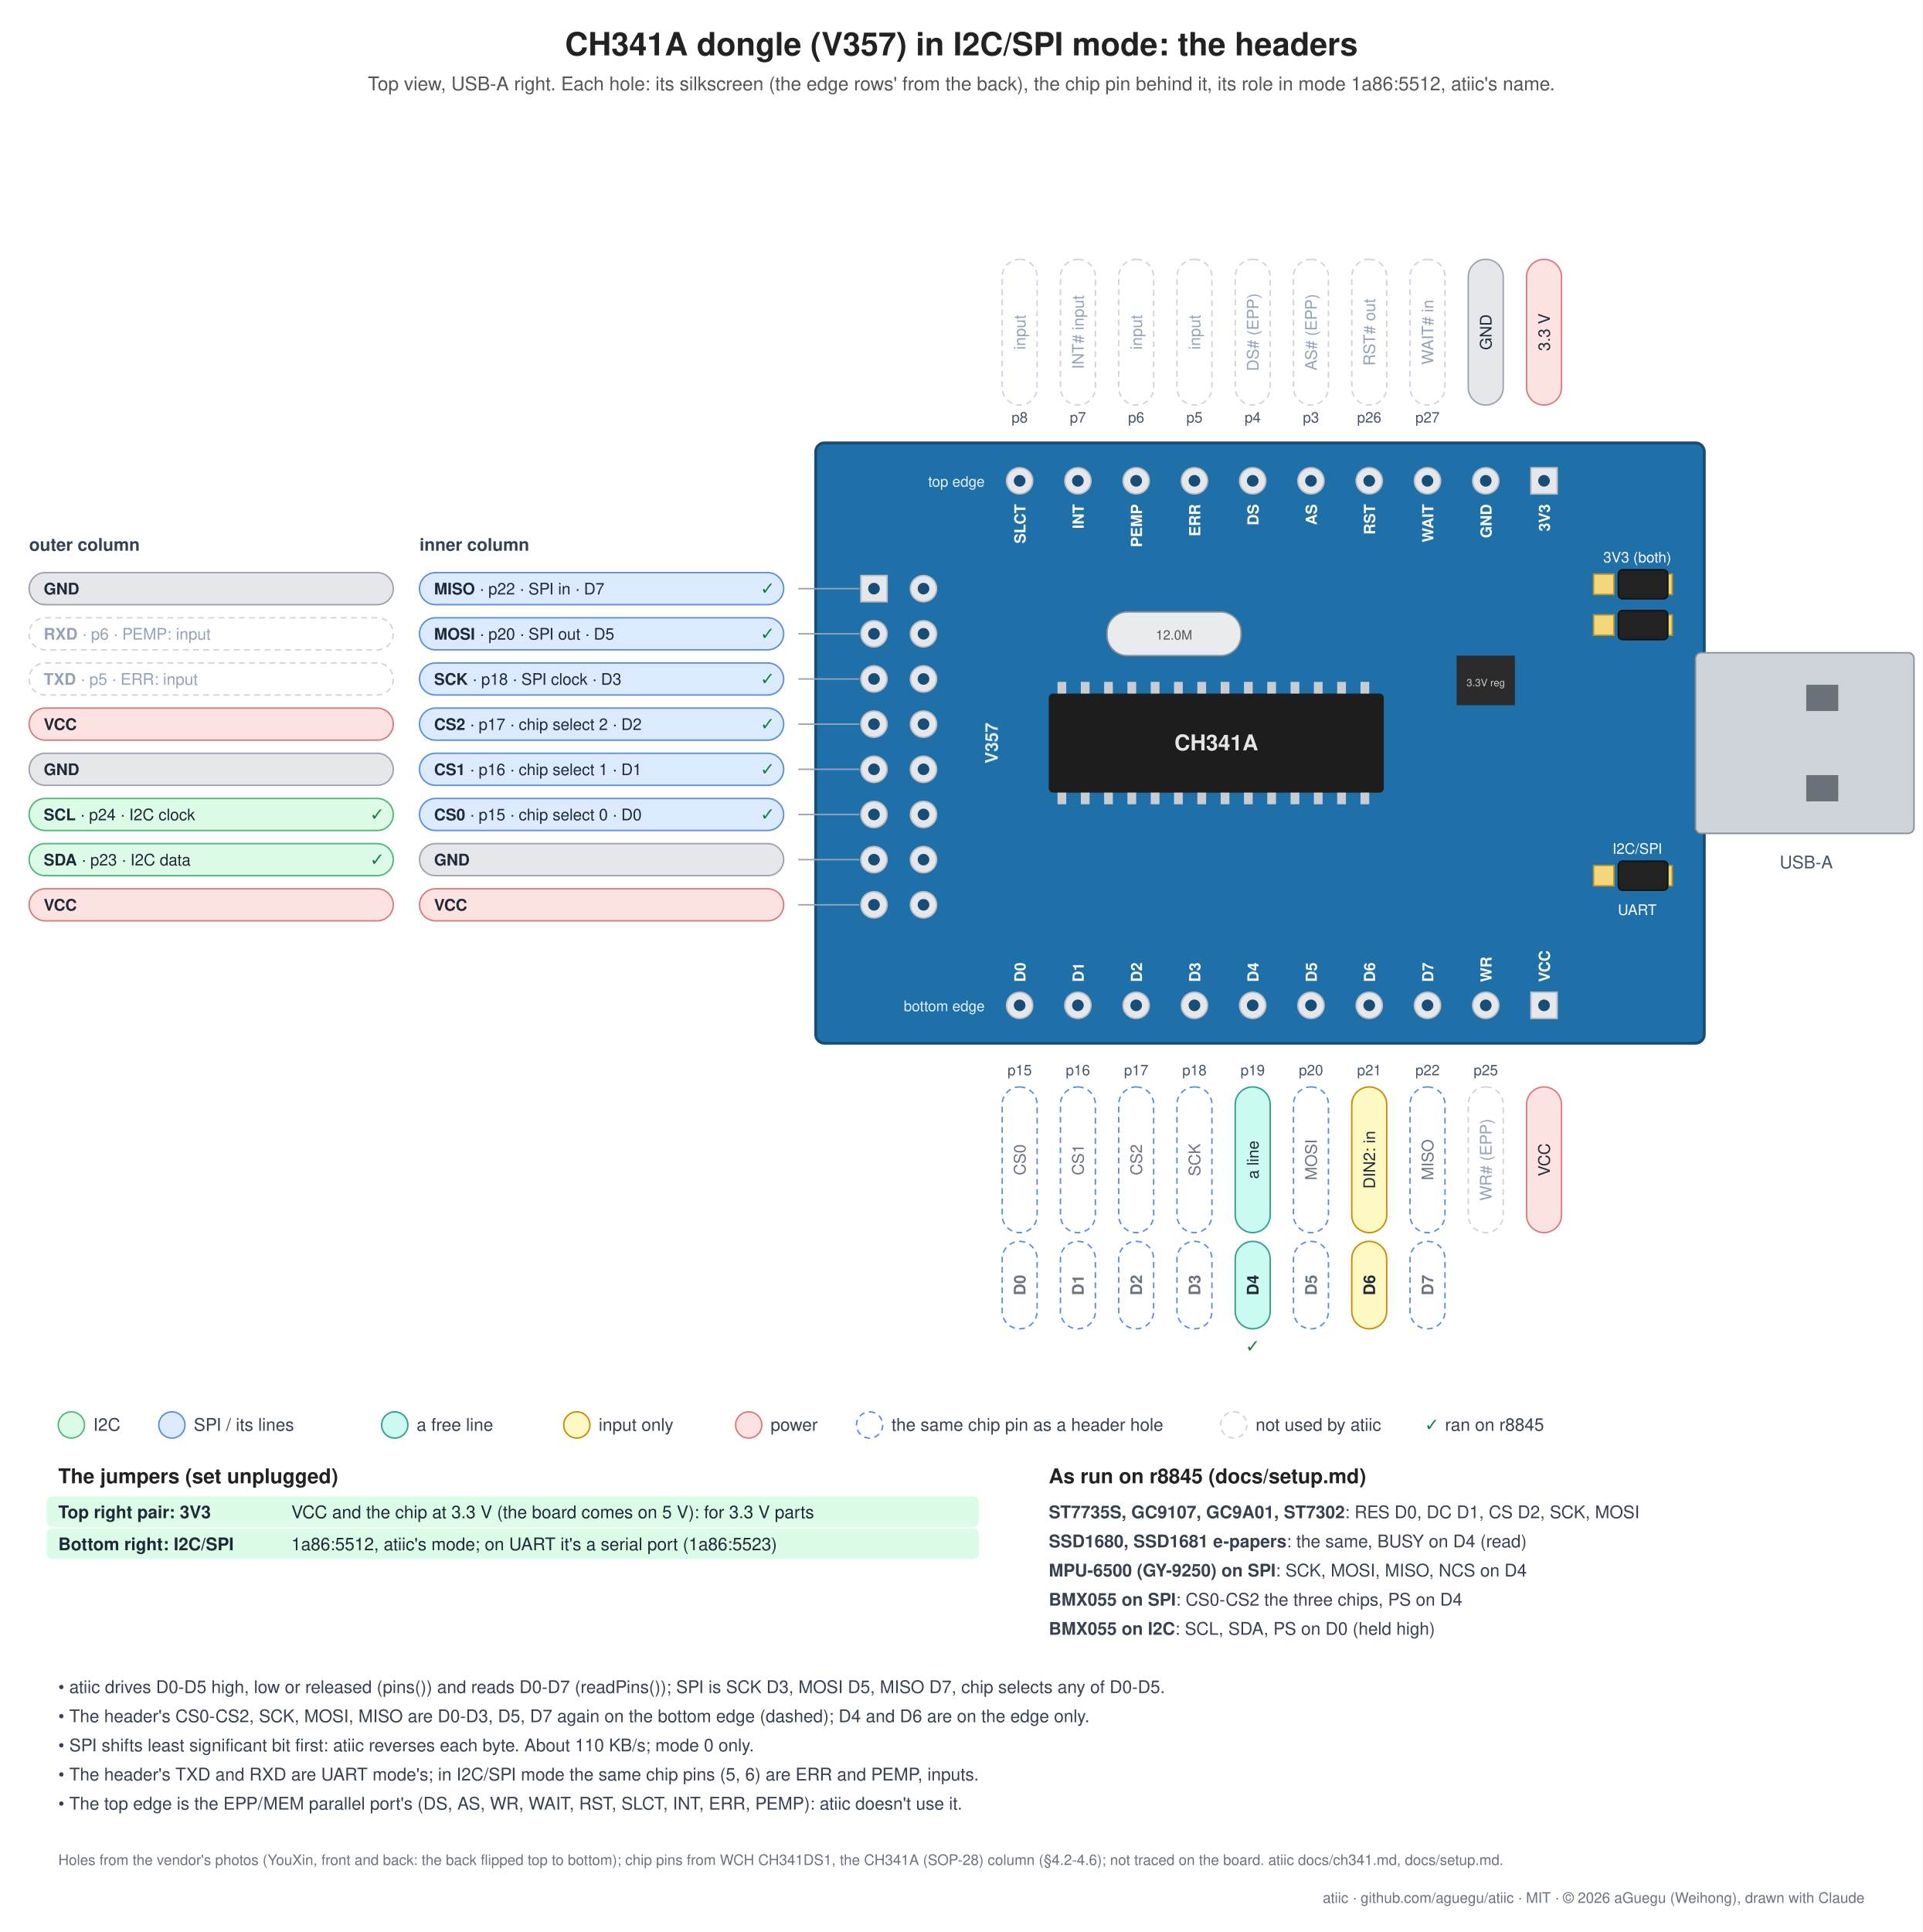
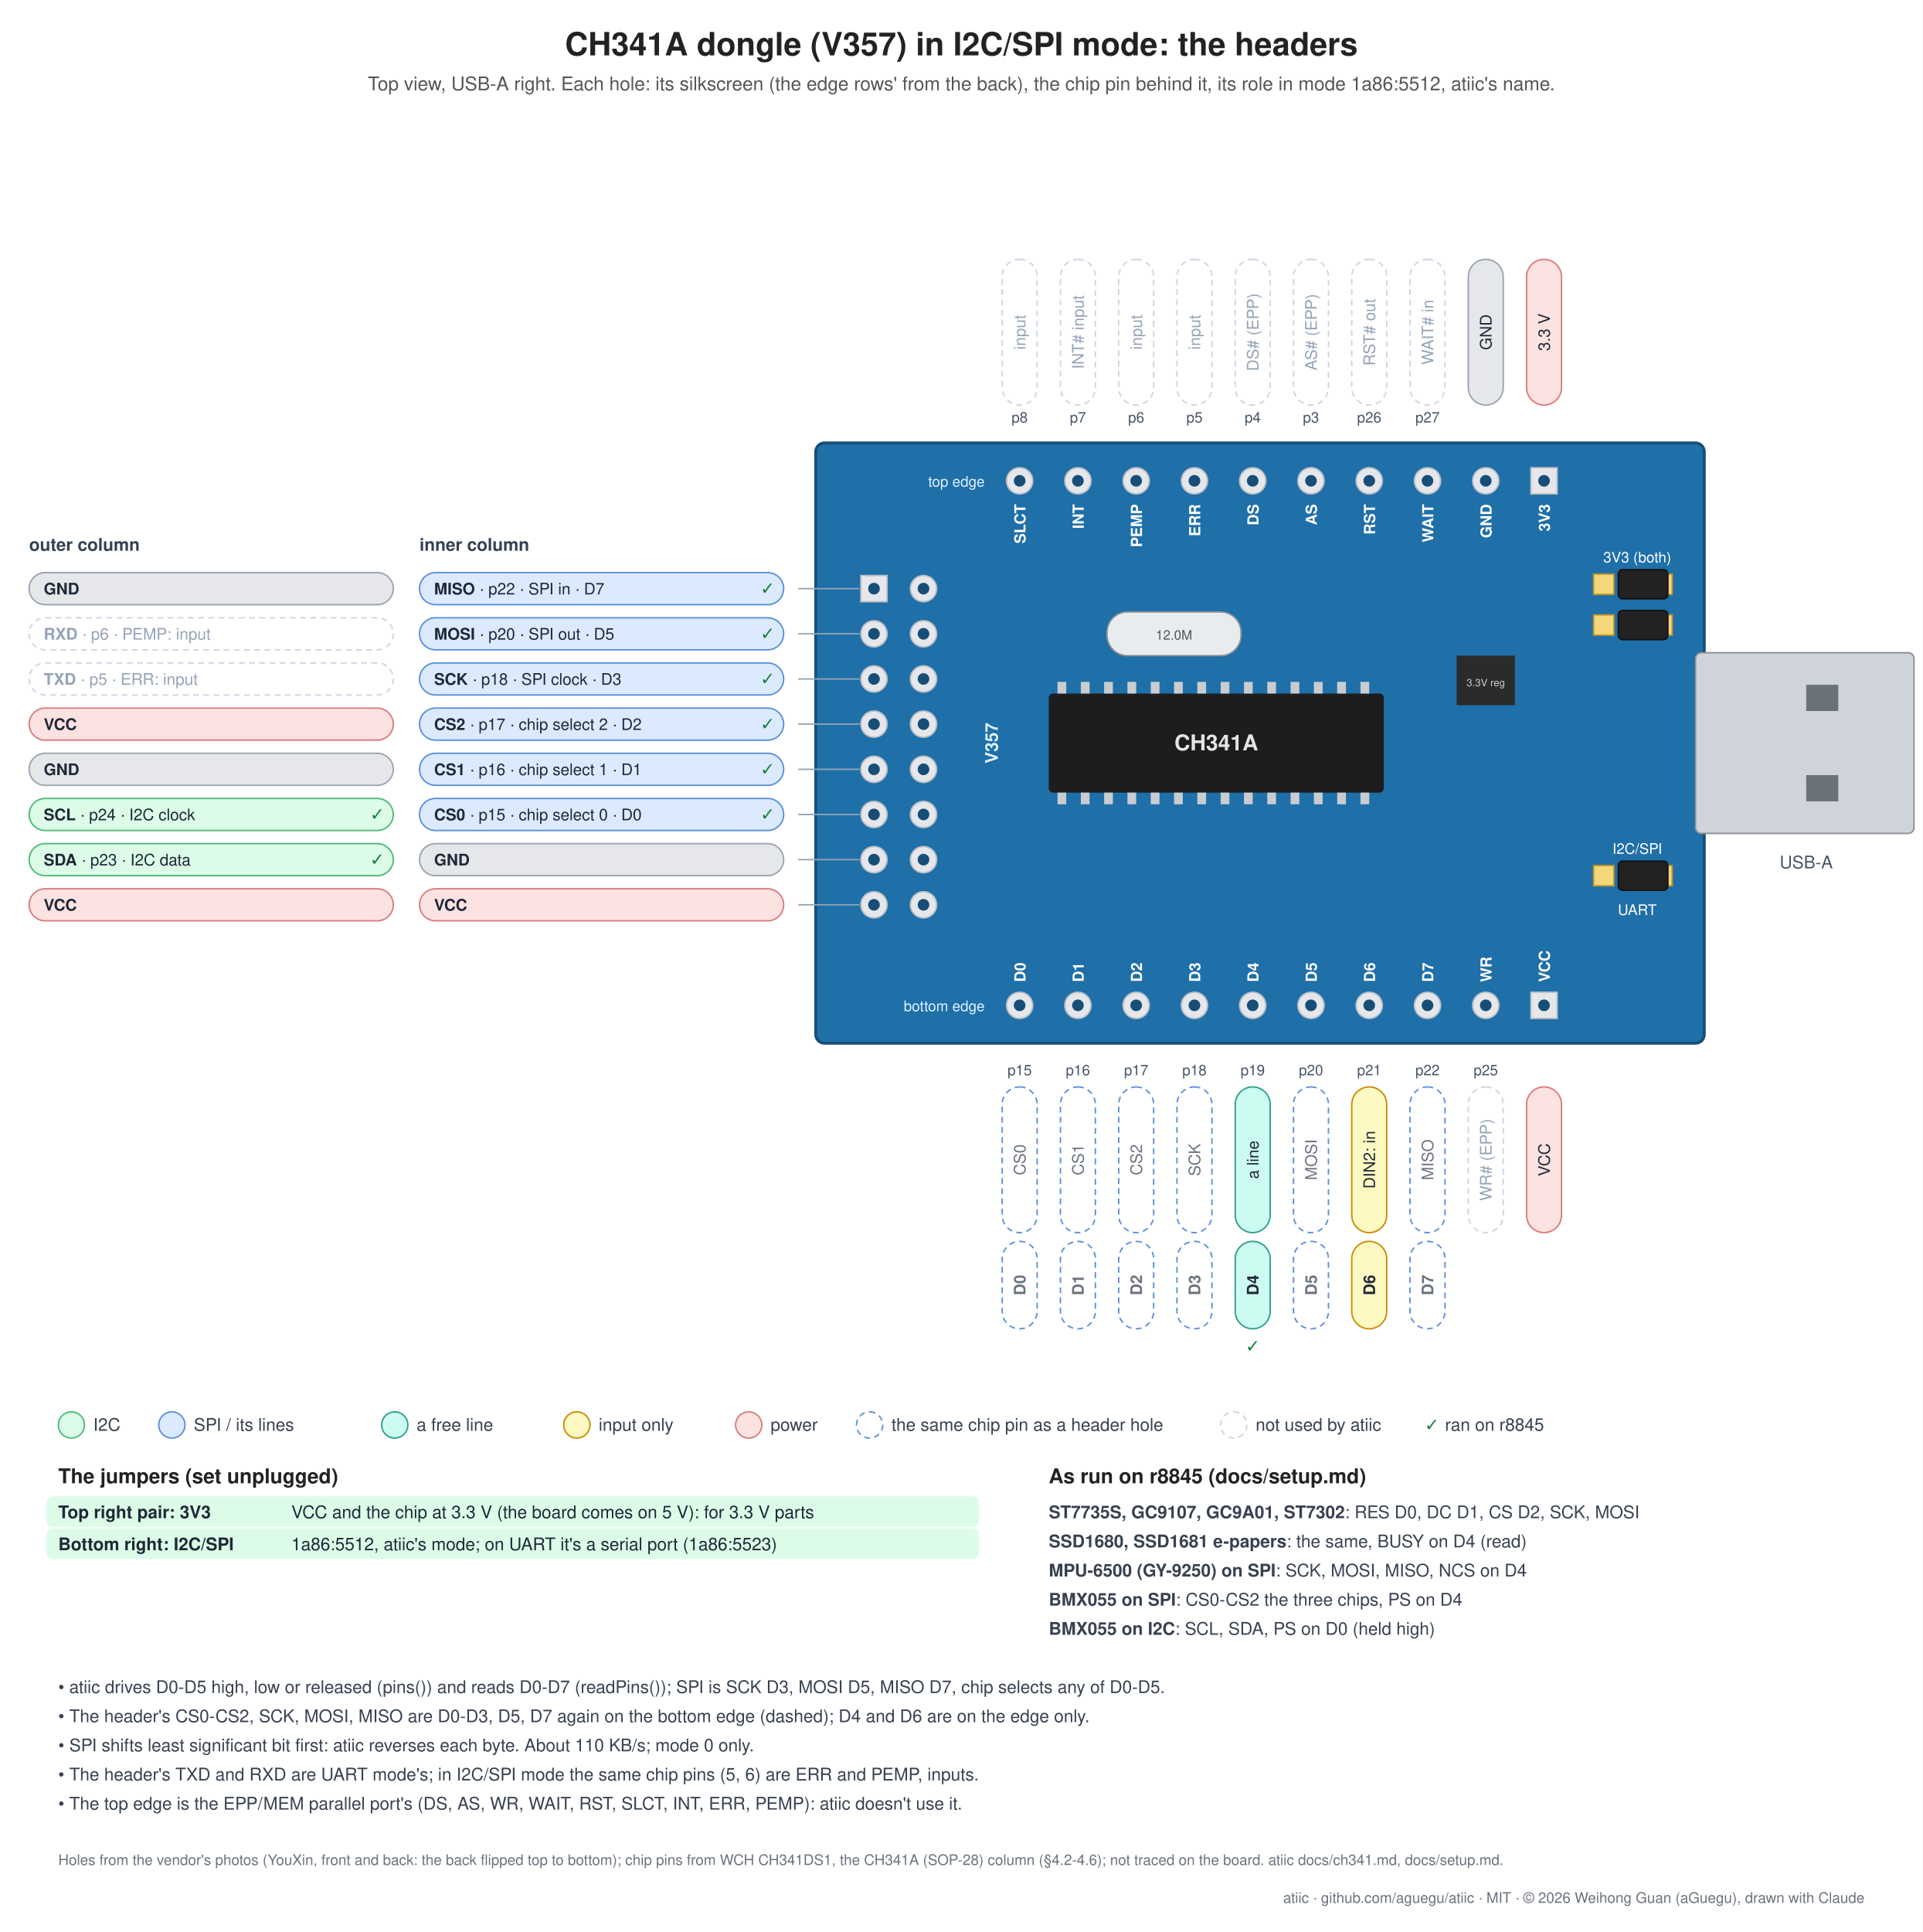
<svg xmlns="http://www.w3.org/2000/svg" viewBox="0 0 1320 1326" width="1320" height="1326" font-family="Helvetica, Arial, sans-serif">
  <rect width="1320" height="1326" fill="#ffffff" />
  <text x="660.0" y="38" text-anchor="middle" font-size="22" font-weight="bold" fill="#222">CH341A dongle (V357) in I2C/SPI mode: the headers</text>
  <text x="660.0" y="62" text-anchor="middle" font-size="13" fill="#555">Top view, USB-A right. Each hole: its silkscreen (the edge rows' from the back), the chip pin behind it, its role in mode 1a86:5512, atiic's name.</text>
  <rect x="560" y="304" width="610" height="412" rx="6" fill="#1f6fa8" stroke="#164e78" stroke-width="2" />
  <rect x="1164" y="448.0" width="150" height="124" rx="4" fill="#cfd4da" stroke="#8a9096" />
  <rect x="1240" y="470.0" width="22" height="18" fill="#6b7178" />
  <rect x="1240" y="532.0" width="22" height="18" fill="#6b7178" />
  <text x="1240" y="596.0" text-anchor="middle" font-size="12" fill="#475569">USB-A</text>
  <rect x="760" y="420.0" width="92" height="30" rx="14" fill="#e9ecef" stroke="#8a9096" />
  <text x="806" y="439.0" text-anchor="middle" font-size="9" fill="#555">12.0M</text>
  <rect x="720" y="476.0" width="230" height="68" rx="3" fill="#1d1d1d" />
  <rect x="726" y="468.0" width="6" height="8" fill="#c9ccd1" />
  <rect x="726" y="544.0" width="6" height="8" fill="#c9ccd1" />
  <rect x="742" y="468.0" width="6" height="8" fill="#c9ccd1" />
  <rect x="742" y="544.0" width="6" height="8" fill="#c9ccd1" />
  <rect x="758" y="468.0" width="6" height="8" fill="#c9ccd1" />
  <rect x="758" y="544.0" width="6" height="8" fill="#c9ccd1" />
  <rect x="774" y="468.0" width="6" height="8" fill="#c9ccd1" />
  <rect x="774" y="544.0" width="6" height="8" fill="#c9ccd1" />
  <rect x="790" y="468.0" width="6" height="8" fill="#c9ccd1" />
  <rect x="790" y="544.0" width="6" height="8" fill="#c9ccd1" />
  <rect x="806" y="468.0" width="6" height="8" fill="#c9ccd1" />
  <rect x="806" y="544.0" width="6" height="8" fill="#c9ccd1" />
  <rect x="822" y="468.0" width="6" height="8" fill="#c9ccd1" />
  <rect x="822" y="544.0" width="6" height="8" fill="#c9ccd1" />
  <rect x="838" y="468.0" width="6" height="8" fill="#c9ccd1" />
  <rect x="838" y="544.0" width="6" height="8" fill="#c9ccd1" />
  <rect x="854" y="468.0" width="6" height="8" fill="#c9ccd1" />
  <rect x="854" y="544.0" width="6" height="8" fill="#c9ccd1" />
  <rect x="870" y="468.0" width="6" height="8" fill="#c9ccd1" />
  <rect x="870" y="544.0" width="6" height="8" fill="#c9ccd1" />
  <rect x="886" y="468.0" width="6" height="8" fill="#c9ccd1" />
  <rect x="886" y="544.0" width="6" height="8" fill="#c9ccd1" />
  <rect x="902" y="468.0" width="6" height="8" fill="#c9ccd1" />
  <rect x="902" y="544.0" width="6" height="8" fill="#c9ccd1" />
  <rect x="918" y="468.0" width="6" height="8" fill="#c9ccd1" />
  <rect x="918" y="544.0" width="6" height="8" fill="#c9ccd1" />
  <rect x="934" y="468.0" width="6" height="8" fill="#c9ccd1" />
  <rect x="934" y="544.0" width="6" height="8" fill="#c9ccd1" />
  <text x="835" y="515.0" text-anchor="middle" font-size="15" font-weight="bold" fill="#e5e5e5">CH341A</text>
  <text x="680" y="515.0" text-anchor="middle" font-size="12" font-weight="bold" fill="#e0f2fe" transform="rotate(-90 680 510.0)">V357</text>
  <rect x="1000" y="450.0" width="40" height="34" fill="#2b2b2b" />
  <text x="1020" y="471.0" text-anchor="middle" font-size="7" fill="#ccc">3.3V reg</text>
  <rect x="1094" y="394" width="14" height="14" fill="#f3d77a" stroke="#b8922a" />
  <rect x="1114" y="394" width="14" height="14" fill="#f3d77a" stroke="#b8922a" />
  <rect x="1134" y="394" width="14" height="14" fill="#f3d77a" stroke="#b8922a" />
  <rect x="1111" y="391" width="34" height="20" rx="3" fill="#222" stroke="#111" />
  <rect x="1094" y="422" width="14" height="14" fill="#f3d77a" stroke="#b8922a" />
  <rect x="1114" y="422" width="14" height="14" fill="#f3d77a" stroke="#b8922a" />
  <rect x="1134" y="422" width="14" height="14" fill="#f3d77a" stroke="#b8922a" />
  <rect x="1111" y="419" width="34" height="20" rx="3" fill="#222" stroke="#111" />
  <text x="1124" y="386" text-anchor="middle" font-size="10" fill="#fff">3V3 (both)</text>
  <rect x="1094" y="594" width="14" height="14" fill="#f3d77a" stroke="#b8922a" />
  <rect x="1114" y="594" width="14" height="14" fill="#f3d77a" stroke="#b8922a" />
  <rect x="1134" y="594" width="14" height="14" fill="#f3d77a" stroke="#b8922a" />
  <rect x="1111" y="591" width="34" height="20" rx="3" fill="#222" stroke="#111" />
  <text x="1124" y="586" text-anchor="middle" font-size="10" fill="#fff">I2C/SPI</text>
  <text x="1124" y="628" text-anchor="middle" font-size="10" fill="#fff">UART</text>
  <circle cx="700" cy="330" r="9" fill="#e5e7eb" stroke="#b8bec5" />
  <circle cx="700" cy="330" r="4" fill="#164e78" />
  <text transform="translate(704 346) rotate(-90)" text-anchor="end" font-size="10.5" font-weight="bold" fill="#fff">SLCT</text>
  <text x="700" y="290" text-anchor="middle" font-size="10" fill="#475569">p8</text>
  <rect x="688" y="178" width="24" height="100" rx="12" fill="#ffffff" stroke="#cbd5e1" stroke-dasharray="4 3" />
  <text transform="translate(704 228.0) rotate(-90)" text-anchor="middle" font-size="11" fill="#94a3b8">input</text>
  <circle cx="740" cy="330" r="9" fill="#e5e7eb" stroke="#b8bec5" />
  <circle cx="740" cy="330" r="4" fill="#164e78" />
  <text transform="translate(744 346) rotate(-90)" text-anchor="end" font-size="10.5" font-weight="bold" fill="#fff">INT</text>
  <text x="740" y="290" text-anchor="middle" font-size="10" fill="#475569">p7</text>
  <rect x="728" y="178" width="24" height="100" rx="12" fill="#ffffff" stroke="#cbd5e1" stroke-dasharray="4 3" />
  <text transform="translate(744 228.0) rotate(-90)" text-anchor="middle" font-size="11" fill="#94a3b8">INT# input</text>
  <circle cx="780" cy="330" r="9" fill="#e5e7eb" stroke="#b8bec5" />
  <circle cx="780" cy="330" r="4" fill="#164e78" />
  <text transform="translate(784 346) rotate(-90)" text-anchor="end" font-size="10.5" font-weight="bold" fill="#fff">PEMP</text>
  <text x="780" y="290" text-anchor="middle" font-size="10" fill="#475569">p6</text>
  <rect x="768" y="178" width="24" height="100" rx="12" fill="#ffffff" stroke="#cbd5e1" stroke-dasharray="4 3" />
  <text transform="translate(784 228.0) rotate(-90)" text-anchor="middle" font-size="11" fill="#94a3b8">input</text>
  <circle cx="820" cy="330" r="9" fill="#e5e7eb" stroke="#b8bec5" />
  <circle cx="820" cy="330" r="4" fill="#164e78" />
  <text transform="translate(824 346) rotate(-90)" text-anchor="end" font-size="10.5" font-weight="bold" fill="#fff">ERR</text>
  <text x="820" y="290" text-anchor="middle" font-size="10" fill="#475569">p5</text>
  <rect x="808" y="178" width="24" height="100" rx="12" fill="#ffffff" stroke="#cbd5e1" stroke-dasharray="4 3" />
  <text transform="translate(824 228.0) rotate(-90)" text-anchor="middle" font-size="11" fill="#94a3b8">input</text>
  <circle cx="860" cy="330" r="9" fill="#e5e7eb" stroke="#b8bec5" />
  <circle cx="860" cy="330" r="4" fill="#164e78" />
  <text transform="translate(864 346) rotate(-90)" text-anchor="end" font-size="10.5" font-weight="bold" fill="#fff">DS</text>
  <text x="860" y="290" text-anchor="middle" font-size="10" fill="#475569">p4</text>
  <rect x="848" y="178" width="24" height="100" rx="12" fill="#ffffff" stroke="#cbd5e1" stroke-dasharray="4 3" />
  <text transform="translate(864 228.0) rotate(-90)" text-anchor="middle" font-size="11" fill="#94a3b8">DS# (EPP)</text>
  <circle cx="900" cy="330" r="9" fill="#e5e7eb" stroke="#b8bec5" />
  <circle cx="900" cy="330" r="4" fill="#164e78" />
  <text transform="translate(904 346) rotate(-90)" text-anchor="end" font-size="10.5" font-weight="bold" fill="#fff">AS</text>
  <text x="900" y="290" text-anchor="middle" font-size="10" fill="#475569">p3</text>
  <rect x="888" y="178" width="24" height="100" rx="12" fill="#ffffff" stroke="#cbd5e1" stroke-dasharray="4 3" />
  <text transform="translate(904 228.0) rotate(-90)" text-anchor="middle" font-size="11" fill="#94a3b8">AS# (EPP)</text>
  <circle cx="940" cy="330" r="9" fill="#e5e7eb" stroke="#b8bec5" />
  <circle cx="940" cy="330" r="4" fill="#164e78" />
  <text transform="translate(944 346) rotate(-90)" text-anchor="end" font-size="10.5" font-weight="bold" fill="#fff">RST</text>
  <text x="940" y="290" text-anchor="middle" font-size="10" fill="#475569">p26</text>
  <rect x="928" y="178" width="24" height="100" rx="12" fill="#ffffff" stroke="#cbd5e1" stroke-dasharray="4 3" />
  <text transform="translate(944 228.0) rotate(-90)" text-anchor="middle" font-size="11" fill="#94a3b8">RST# out</text>
  <circle cx="980" cy="330" r="9" fill="#e5e7eb" stroke="#b8bec5" />
  <circle cx="980" cy="330" r="4" fill="#164e78" />
  <text transform="translate(984 346) rotate(-90)" text-anchor="end" font-size="10.5" font-weight="bold" fill="#fff">WAIT</text>
  <text x="980" y="290" text-anchor="middle" font-size="10" fill="#475569">p27</text>
  <rect x="968" y="178" width="24" height="100" rx="12" fill="#ffffff" stroke="#cbd5e1" stroke-dasharray="4 3" />
  <text transform="translate(984 228.0) rotate(-90)" text-anchor="middle" font-size="11" fill="#94a3b8">WAIT# in</text>
  <circle cx="1020" cy="330" r="9" fill="#e5e7eb" stroke="#b8bec5" />
  <circle cx="1020" cy="330" r="4" fill="#164e78" />
  <text transform="translate(1024 346) rotate(-90)" text-anchor="end" font-size="10.5" font-weight="bold" fill="#fff">GND</text>
  <rect x="1008" y="178" width="24" height="100" rx="12" fill="#e5e7eb" stroke="#9ca3af" />
  <text transform="translate(1024 228.0) rotate(-90)" text-anchor="middle" font-size="11" fill="#1f2937">GND</text>
  <rect x="1051" y="321" width="18" height="18" fill="#e5e7eb" stroke="#b8bec5" />
  <circle cx="1060" cy="330" r="4" fill="#164e78" />
  <text transform="translate(1064 346) rotate(-90)" text-anchor="end" font-size="10.5" font-weight="bold" fill="#fff">3V3</text>
  <rect x="1048" y="178" width="24" height="100" rx="12" fill="#fde2e2" stroke="#d97b7b" />
  <text transform="translate(1064 228.0) rotate(-90)" text-anchor="middle" font-size="11" fill="#1f2937">3.3 V</text>
  <text x="676" y="334" text-anchor="end" font-size="10" fill="#e0f2fe">top edge</text>
  <circle cx="700" cy="690" r="9" fill="#e5e7eb" stroke="#b8bec5" />
  <circle cx="700" cy="690" r="4" fill="#164e78" />
  <text transform="translate(704 674) rotate(-90)" text-anchor="start" font-size="10.5" font-weight="bold" fill="#fff">D0</text>
  <text x="700" y="738" text-anchor="middle" font-size="10" fill="#475569">p15</text>
  <rect x="688" y="746" width="24" height="100" rx="12" fill="#ffffff" stroke="#5b8fd9" stroke-dasharray="4 3" />
  <text transform="translate(704 796.0) rotate(-90)" text-anchor="middle" font-size="11" fill="#6b7280">CS0</text>
  <rect x="688" y="852" width="24" height="60" rx="12" fill="#ffffff" stroke="#5b8fd9" stroke-dasharray="4 3" />
  <text transform="translate(704 882.0) rotate(-90)" text-anchor="middle" font-size="11" font-weight="bold" fill="#6b7280">D0</text>
  <circle cx="740" cy="690" r="9" fill="#e5e7eb" stroke="#b8bec5" />
  <circle cx="740" cy="690" r="4" fill="#164e78" />
  <text transform="translate(744 674) rotate(-90)" text-anchor="start" font-size="10.5" font-weight="bold" fill="#fff">D1</text>
  <text x="740" y="738" text-anchor="middle" font-size="10" fill="#475569">p16</text>
  <rect x="728" y="746" width="24" height="100" rx="12" fill="#ffffff" stroke="#5b8fd9" stroke-dasharray="4 3" />
  <text transform="translate(744 796.0) rotate(-90)" text-anchor="middle" font-size="11" fill="#6b7280">CS1</text>
  <rect x="728" y="852" width="24" height="60" rx="12" fill="#ffffff" stroke="#5b8fd9" stroke-dasharray="4 3" />
  <text transform="translate(744 882.0) rotate(-90)" text-anchor="middle" font-size="11" font-weight="bold" fill="#6b7280">D1</text>
  <circle cx="780" cy="690" r="9" fill="#e5e7eb" stroke="#b8bec5" />
  <circle cx="780" cy="690" r="4" fill="#164e78" />
  <text transform="translate(784 674) rotate(-90)" text-anchor="start" font-size="10.5" font-weight="bold" fill="#fff">D2</text>
  <text x="780" y="738" text-anchor="middle" font-size="10" fill="#475569">p17</text>
  <rect x="768" y="746" width="24" height="100" rx="12" fill="#ffffff" stroke="#5b8fd9" stroke-dasharray="4 3" />
  <text transform="translate(784 796.0) rotate(-90)" text-anchor="middle" font-size="11" fill="#6b7280">CS2</text>
  <rect x="768" y="852" width="24" height="60" rx="12" fill="#ffffff" stroke="#5b8fd9" stroke-dasharray="4 3" />
  <text transform="translate(784 882.0) rotate(-90)" text-anchor="middle" font-size="11" font-weight="bold" fill="#6b7280">D2</text>
  <circle cx="820" cy="690" r="9" fill="#e5e7eb" stroke="#b8bec5" />
  <circle cx="820" cy="690" r="4" fill="#164e78" />
  <text transform="translate(824 674) rotate(-90)" text-anchor="start" font-size="10.5" font-weight="bold" fill="#fff">D3</text>
  <text x="820" y="738" text-anchor="middle" font-size="10" fill="#475569">p18</text>
  <rect x="808" y="746" width="24" height="100" rx="12" fill="#ffffff" stroke="#5b8fd9" stroke-dasharray="4 3" />
  <text transform="translate(824 796.0) rotate(-90)" text-anchor="middle" font-size="11" fill="#6b7280">SCK</text>
  <rect x="808" y="852" width="24" height="60" rx="12" fill="#ffffff" stroke="#5b8fd9" stroke-dasharray="4 3" />
  <text transform="translate(824 882.0) rotate(-90)" text-anchor="middle" font-size="11" font-weight="bold" fill="#6b7280">D3</text>
  <circle cx="860" cy="690" r="9" fill="#e5e7eb" stroke="#b8bec5" />
  <circle cx="860" cy="690" r="4" fill="#164e78" />
  <text transform="translate(864 674) rotate(-90)" text-anchor="start" font-size="10.5" font-weight="bold" fill="#fff">D4</text>
  <text x="860" y="738" text-anchor="middle" font-size="10" fill="#475569">p19</text>
  <rect x="848" y="746" width="24" height="100" rx="12" fill="#ccfbf1" stroke="#2f9e8f" />
  <text transform="translate(864 796.0) rotate(-90)" text-anchor="middle" font-size="11" fill="#1f2937">a line</text>
  <rect x="848" y="852" width="24" height="60" rx="12" fill="#ccfbf1" stroke="#2f9e8f" />
  <text transform="translate(864 882.0) rotate(-90)" text-anchor="middle" font-size="11" font-weight="bold" fill="#1f2937">D4</text>
  <text x="860" y="928" text-anchor="middle" font-size="12" fill="#15803d">✓</text>
  <circle cx="900" cy="690" r="9" fill="#e5e7eb" stroke="#b8bec5" />
  <circle cx="900" cy="690" r="4" fill="#164e78" />
  <text transform="translate(904 674) rotate(-90)" text-anchor="start" font-size="10.5" font-weight="bold" fill="#fff">D5</text>
  <text x="900" y="738" text-anchor="middle" font-size="10" fill="#475569">p20</text>
  <rect x="888" y="746" width="24" height="100" rx="12" fill="#ffffff" stroke="#5b8fd9" stroke-dasharray="4 3" />
  <text transform="translate(904 796.0) rotate(-90)" text-anchor="middle" font-size="11" fill="#6b7280">MOSI</text>
  <rect x="888" y="852" width="24" height="60" rx="12" fill="#ffffff" stroke="#5b8fd9" stroke-dasharray="4 3" />
  <text transform="translate(904 882.0) rotate(-90)" text-anchor="middle" font-size="11" font-weight="bold" fill="#6b7280">D5</text>
  <circle cx="940" cy="690" r="9" fill="#e5e7eb" stroke="#b8bec5" />
  <circle cx="940" cy="690" r="4" fill="#164e78" />
  <text transform="translate(944 674) rotate(-90)" text-anchor="start" font-size="10.5" font-weight="bold" fill="#fff">D6</text>
  <text x="940" y="738" text-anchor="middle" font-size="10" fill="#475569">p21</text>
  <rect x="928" y="746" width="24" height="100" rx="12" fill="#fef9c3" stroke="#ca8a04" />
  <text transform="translate(944 796.0) rotate(-90)" text-anchor="middle" font-size="11" fill="#1f2937">DIN2: in</text>
  <rect x="928" y="852" width="24" height="60" rx="12" fill="#fef9c3" stroke="#ca8a04" />
  <text transform="translate(944 882.0) rotate(-90)" text-anchor="middle" font-size="11" font-weight="bold" fill="#1f2937">D6</text>
  <circle cx="980" cy="690" r="9" fill="#e5e7eb" stroke="#b8bec5" />
  <circle cx="980" cy="690" r="4" fill="#164e78" />
  <text transform="translate(984 674) rotate(-90)" text-anchor="start" font-size="10.5" font-weight="bold" fill="#fff">D7</text>
  <text x="980" y="738" text-anchor="middle" font-size="10" fill="#475569">p22</text>
  <rect x="968" y="746" width="24" height="100" rx="12" fill="#ffffff" stroke="#5b8fd9" stroke-dasharray="4 3" />
  <text transform="translate(984 796.0) rotate(-90)" text-anchor="middle" font-size="11" fill="#6b7280">MISO</text>
  <rect x="968" y="852" width="24" height="60" rx="12" fill="#ffffff" stroke="#5b8fd9" stroke-dasharray="4 3" />
  <text transform="translate(984 882.0) rotate(-90)" text-anchor="middle" font-size="11" font-weight="bold" fill="#6b7280">D7</text>
  <circle cx="1020" cy="690" r="9" fill="#e5e7eb" stroke="#b8bec5" />
  <circle cx="1020" cy="690" r="4" fill="#164e78" />
  <text transform="translate(1024 674) rotate(-90)" text-anchor="start" font-size="10.5" font-weight="bold" fill="#fff">WR</text>
  <text x="1020" y="738" text-anchor="middle" font-size="10" fill="#475569">p25</text>
  <rect x="1008" y="746" width="24" height="100" rx="12" fill="#ffffff" stroke="#cbd5e1" stroke-dasharray="4 3" />
  <text transform="translate(1024 796.0) rotate(-90)" text-anchor="middle" font-size="11" fill="#94a3b8">WR# (EPP)</text>
  <rect x="1051" y="681" width="18" height="18" fill="#e5e7eb" stroke="#b8bec5" />
  <circle cx="1060" cy="690" r="4" fill="#164e78" />
  <text transform="translate(1064 674) rotate(-90)" text-anchor="start" font-size="10.5" font-weight="bold" fill="#fff">VCC</text>
  <rect x="1048" y="746" width="24" height="100" rx="12" fill="#fde2e2" stroke="#d97b7b" />
  <text transform="translate(1064 796.0) rotate(-90)" text-anchor="middle" font-size="11" fill="#1f2937">VCC</text>
  <text x="676" y="694" text-anchor="end" font-size="10" fill="#e0f2fe">bottom edge</text>
  <rect x="591" y="395" width="18" height="18" fill="#e5e7eb" stroke="#b8bec5" />
  <circle cx="600" cy="404" r="4" fill="#164e78" />
  <circle cx="634" cy="404" r="9" fill="#e5e7eb" stroke="#b8bec5" />
  <circle cx="634" cy="404" r="4" fill="#164e78" />
  <line x1="590" y1="404" x2="548" y2="404" stroke="#94a3b8" />
  <circle cx="600" cy="435" r="9" fill="#e5e7eb" stroke="#b8bec5" />
  <circle cx="600" cy="435" r="4" fill="#164e78" />
  <circle cx="634" cy="435" r="9" fill="#e5e7eb" stroke="#b8bec5" />
  <circle cx="634" cy="435" r="4" fill="#164e78" />
  <line x1="590" y1="435" x2="548" y2="435" stroke="#94a3b8" />
  <circle cx="600" cy="466" r="9" fill="#e5e7eb" stroke="#b8bec5" />
  <circle cx="600" cy="466" r="4" fill="#164e78" />
  <circle cx="634" cy="466" r="9" fill="#e5e7eb" stroke="#b8bec5" />
  <circle cx="634" cy="466" r="4" fill="#164e78" />
  <line x1="590" y1="466" x2="548" y2="466" stroke="#94a3b8" />
  <circle cx="600" cy="497" r="9" fill="#e5e7eb" stroke="#b8bec5" />
  <circle cx="600" cy="497" r="4" fill="#164e78" />
  <circle cx="634" cy="497" r="9" fill="#e5e7eb" stroke="#b8bec5" />
  <circle cx="634" cy="497" r="4" fill="#164e78" />
  <line x1="590" y1="497" x2="548" y2="497" stroke="#94a3b8" />
  <circle cx="600" cy="528" r="9" fill="#e5e7eb" stroke="#b8bec5" />
  <circle cx="600" cy="528" r="4" fill="#164e78" />
  <circle cx="634" cy="528" r="9" fill="#e5e7eb" stroke="#b8bec5" />
  <circle cx="634" cy="528" r="4" fill="#164e78" />
  <line x1="590" y1="528" x2="548" y2="528" stroke="#94a3b8" />
  <circle cx="600" cy="559" r="9" fill="#e5e7eb" stroke="#b8bec5" />
  <circle cx="600" cy="559" r="4" fill="#164e78" />
  <circle cx="634" cy="559" r="9" fill="#e5e7eb" stroke="#b8bec5" />
  <circle cx="634" cy="559" r="4" fill="#164e78" />
  <line x1="590" y1="559" x2="548" y2="559" stroke="#94a3b8" />
  <circle cx="600" cy="590" r="9" fill="#e5e7eb" stroke="#b8bec5" />
  <circle cx="600" cy="590" r="4" fill="#164e78" />
  <circle cx="634" cy="590" r="9" fill="#e5e7eb" stroke="#b8bec5" />
  <circle cx="634" cy="590" r="4" fill="#164e78" />
  <line x1="590" y1="590" x2="548" y2="590" stroke="#94a3b8" />
  <circle cx="600" cy="621" r="9" fill="#e5e7eb" stroke="#b8bec5" />
  <circle cx="600" cy="621" r="4" fill="#164e78" />
  <circle cx="634" cy="621" r="9" fill="#e5e7eb" stroke="#b8bec5" />
  <circle cx="634" cy="621" r="4" fill="#164e78" />
  <line x1="590" y1="621" x2="548" y2="621" stroke="#94a3b8" />
  <text x="20" y="378" font-size="12" font-weight="bold" fill="#334155">outer column</text>
  <text x="288" y="378" font-size="12" font-weight="bold" fill="#334155">inner column</text>
  <rect x="20" y="393" width="250" height="22" rx="11" fill="#e5e7eb" stroke="#9ca3af" />
  <text x="30" y="408" font-size="11" fill="#1f2937">
    <tspan font-weight="bold">GND</tspan>
  </text>
  <rect x="288" y="393" width="250" height="22" rx="11" fill="#dbeafe" stroke="#5b8fd9" />
  <text x="298" y="408" font-size="11" fill="#1f2937">
    <tspan font-weight="bold">MISO</tspan> · p22 · SPI in · D7</text>
  <text x="532" y="408" text-anchor="end" font-size="12" fill="#15803d">✓</text>
  <rect x="20" y="424" width="250" height="22" rx="11" fill="#ffffff" stroke="#cbd5e1" stroke-dasharray="4 3" />
  <text x="30" y="439" font-size="11" fill="#94a3b8">
    <tspan font-weight="bold">RXD</tspan> · p6 · PEMP: input</text>
  <rect x="288" y="424" width="250" height="22" rx="11" fill="#dbeafe" stroke="#5b8fd9" />
  <text x="298" y="439" font-size="11" fill="#1f2937">
    <tspan font-weight="bold">MOSI</tspan> · p20 · SPI out · D5</text>
  <text x="532" y="439" text-anchor="end" font-size="12" fill="#15803d">✓</text>
  <rect x="20" y="455" width="250" height="22" rx="11" fill="#ffffff" stroke="#cbd5e1" stroke-dasharray="4 3" />
  <text x="30" y="470" font-size="11" fill="#94a3b8">
    <tspan font-weight="bold">TXD</tspan> · p5 · ERR: input</text>
  <rect x="288" y="455" width="250" height="22" rx="11" fill="#dbeafe" stroke="#5b8fd9" />
  <text x="298" y="470" font-size="11" fill="#1f2937">
    <tspan font-weight="bold">SCK</tspan> · p18 · SPI clock · D3</text>
  <text x="532" y="470" text-anchor="end" font-size="12" fill="#15803d">✓</text>
  <rect x="20" y="486" width="250" height="22" rx="11" fill="#fde2e2" stroke="#d97b7b" />
  <text x="30" y="501" font-size="11" fill="#1f2937">
    <tspan font-weight="bold">VCC</tspan>
  </text>
  <rect x="288" y="486" width="250" height="22" rx="11" fill="#dbeafe" stroke="#5b8fd9" />
  <text x="298" y="501" font-size="11" fill="#1f2937">
    <tspan font-weight="bold">CS2</tspan> · p17 · chip select 2 · D2</text>
  <text x="532" y="501" text-anchor="end" font-size="12" fill="#15803d">✓</text>
  <rect x="20" y="517" width="250" height="22" rx="11" fill="#e5e7eb" stroke="#9ca3af" />
  <text x="30" y="532" font-size="11" fill="#1f2937">
    <tspan font-weight="bold">GND</tspan>
  </text>
  <rect x="288" y="517" width="250" height="22" rx="11" fill="#dbeafe" stroke="#5b8fd9" />
  <text x="298" y="532" font-size="11" fill="#1f2937">
    <tspan font-weight="bold">CS1</tspan> · p16 · chip select 1 · D1</text>
  <text x="532" y="532" text-anchor="end" font-size="12" fill="#15803d">✓</text>
  <rect x="20" y="548" width="250" height="22" rx="11" fill="#dcfce7" stroke="#4fb879" />
  <text x="30" y="563" font-size="11" fill="#1f2937">
    <tspan font-weight="bold">SCL</tspan> · p24 · I2C clock</text>
  <text x="264" y="563" text-anchor="end" font-size="12" fill="#15803d">✓</text>
  <rect x="288" y="548" width="250" height="22" rx="11" fill="#dbeafe" stroke="#5b8fd9" />
  <text x="298" y="563" font-size="11" fill="#1f2937">
    <tspan font-weight="bold">CS0</tspan> · p15 · chip select 0 · D0</text>
  <text x="532" y="563" text-anchor="end" font-size="12" fill="#15803d">✓</text>
  <rect x="20" y="579" width="250" height="22" rx="11" fill="#dcfce7" stroke="#4fb879" />
  <text x="30" y="594" font-size="11" fill="#1f2937">
    <tspan font-weight="bold">SDA</tspan> · p23 · I2C data</text>
  <text x="264" y="594" text-anchor="end" font-size="12" fill="#15803d">✓</text>
  <rect x="288" y="579" width="250" height="22" rx="11" fill="#e5e7eb" stroke="#9ca3af" />
  <text x="298" y="594" font-size="11" fill="#1f2937">
    <tspan font-weight="bold">GND</tspan>
  </text>
  <rect x="20" y="610" width="250" height="22" rx="11" fill="#fde2e2" stroke="#d97b7b" />
  <text x="30" y="625" font-size="11" fill="#1f2937">
    <tspan font-weight="bold">VCC</tspan>
  </text>
  <rect x="288" y="610" width="250" height="22" rx="11" fill="#fde2e2" stroke="#d97b7b" />
  <text x="298" y="625" font-size="11" fill="#1f2937">
    <tspan font-weight="bold">VCC</tspan>
  </text>
  <rect x="40" y="969" width="18" height="18" rx="9" fill="#dcfce7" stroke="#4fb879" />
  <text x="64" y="982" font-size="12" fill="#374151">I2C</text>
  <rect x="109" y="969" width="18" height="18" rx="9" fill="#dbeafe" stroke="#5b8fd9" />
  <text x="133" y="982" font-size="12" fill="#374151">SPI / its lines</text>
  <rect x="262" y="969" width="18" height="18" rx="9" fill="#ccfbf1" stroke="#2f9e8f" />
  <text x="286" y="982" font-size="12" fill="#374151">a free line</text>
  <rect x="387" y="969" width="18" height="18" rx="9" fill="#fef9c3" stroke="#ca8a04" />
  <text x="411" y="982" font-size="12" fill="#374151">input only</text>
  <rect x="505" y="969" width="18" height="18" rx="9" fill="#fde2e2" stroke="#d97b7b" />
  <text x="529" y="982" font-size="12" fill="#374151">power</text>
  <rect x="588" y="969" width="18" height="18" rx="9" fill="#ffffff" stroke="#5b8fd9" stroke-dasharray="4 3" />
  <text x="612" y="982" font-size="12" fill="#374151">the same chip pin as a header hole</text>
  <rect x="838" y="969" width="18" height="18" rx="9" fill="#ffffff" stroke="#cbd5e1" stroke-dasharray="4 3" />
  <text x="862" y="982" font-size="12" fill="#374151">not used by atiic</text>
  <text x="978" y="982" font-size="12" fill="#15803d">✓</text>
  <text x="992" y="982" font-size="12" fill="#374151">ran on r8845</text>
  <text x="40" y="1018" font-size="14" font-weight="bold" fill="#222">The jumpers (set unplugged)</text>
  <rect x="32" y="1027" width="640" height="21" rx="4" fill="#dcfce7" />
  <text x="40" y="1042" font-size="12" font-weight="bold" fill="#1f2937">Top right pair: 3V3</text>
  <text x="200" y="1042" font-size="12" fill="#1f2937">VCC and the chip at 3.3 V (the board comes on 5 V): for 3.3 V parts</text>
  <rect x="32" y="1049" width="640" height="21" rx="4" fill="#dcfce7" />
  <text x="40" y="1064" font-size="12" font-weight="bold" fill="#1f2937">Bottom right: I2C/SPI</text>
  <text x="200" y="1064" font-size="12" fill="#1f2937">1a86:5512, atiic's mode; on UART it's a serial port (1a86:5523)</text>
  <text x="720" y="1018" font-size="14" font-weight="bold" fill="#222">As run on r8845 (docs/setup.md)</text>
  <text x="720" y="1042" font-size="12" fill="#374151">
    <tspan font-weight="bold">ST7735S, GC9107, GC9A01, ST7302</tspan>: RES D0, DC D1, CS D2, SCK, MOSI</text>
  <text x="720" y="1062" font-size="12" fill="#374151">
    <tspan font-weight="bold">SSD1680, SSD1681 e-papers</tspan>: the same, BUSY on D4 (read)</text>
  <text x="720" y="1082" font-size="12" fill="#374151">
    <tspan font-weight="bold">MPU-6500 (GY-9250) on SPI</tspan>: SCK, MOSI, MISO, NCS on D4</text>
  <text x="720" y="1102" font-size="12" fill="#374151">
    <tspan font-weight="bold">BMX055 on SPI</tspan>: CS0-CS2 the three chips, PS on D4</text>
  <text x="720" y="1122" font-size="12" fill="#374151">
    <tspan font-weight="bold">BMX055 on I2C</tspan>: SCL, SDA, PS on D0 (held high)</text>
  <text x="40" y="1162" font-size="12" fill="#374151">• atiic drives D0-D5 high, low or released (pins()) and reads D0-D7 (readPins()); SPI is SCK D3, MOSI D5, MISO D7, chip selects any of D0-D5.</text>
  <text x="40" y="1182" font-size="12" fill="#374151">• The header's CS0-CS2, SCK, MOSI, MISO are D0-D3, D5, D7 again on the bottom edge (dashed); D4 and D6 are on the edge only.</text>
  <text x="40" y="1202" font-size="12" fill="#374151">• SPI shifts least significant bit first: atiic reverses each byte. About 110 KB/s; mode 0 only.</text>
  <text x="40" y="1222" font-size="12" fill="#374151">• The header's TXD and RXD are UART mode's; in I2C/SPI mode the same chip pins (5, 6) are ERR and PEMP, inputs.</text>
  <text x="40" y="1242" font-size="12" fill="#374151">• The top edge is the EPP/MEM parallel port's (DS, AS, WR, WAIT, RST, SLCT, INT, ERR, PEMP): atiic doesn't use it.</text>
  <text x="40" y="1280" font-size="10" fill="#6b7280">Holes from the vendor's photos (YouXin, front and back: the back flipped top to bottom); chip pins from WCH CH341DS1, the CH341A (SOP-28) column (§4.2-4.6); not traced on the board. atiic docs/ch341.md, docs/setup.md.</text>
-   <text x="1280" y="1306" text-anchor="end" font-size="10" fill="#6b7280">atiic · github.com/aguegu/atiic · MIT · © 2026 aGuegu (Weihong), drawn with Claude</text>
+   <text x="1280" y="1306" text-anchor="end" font-size="10" fill="#6b7280">atiic · github.com/aguegu/atiic · MIT · © 2026 Weihong Guan (aGuegu), drawn with Claude</text>
</svg>
